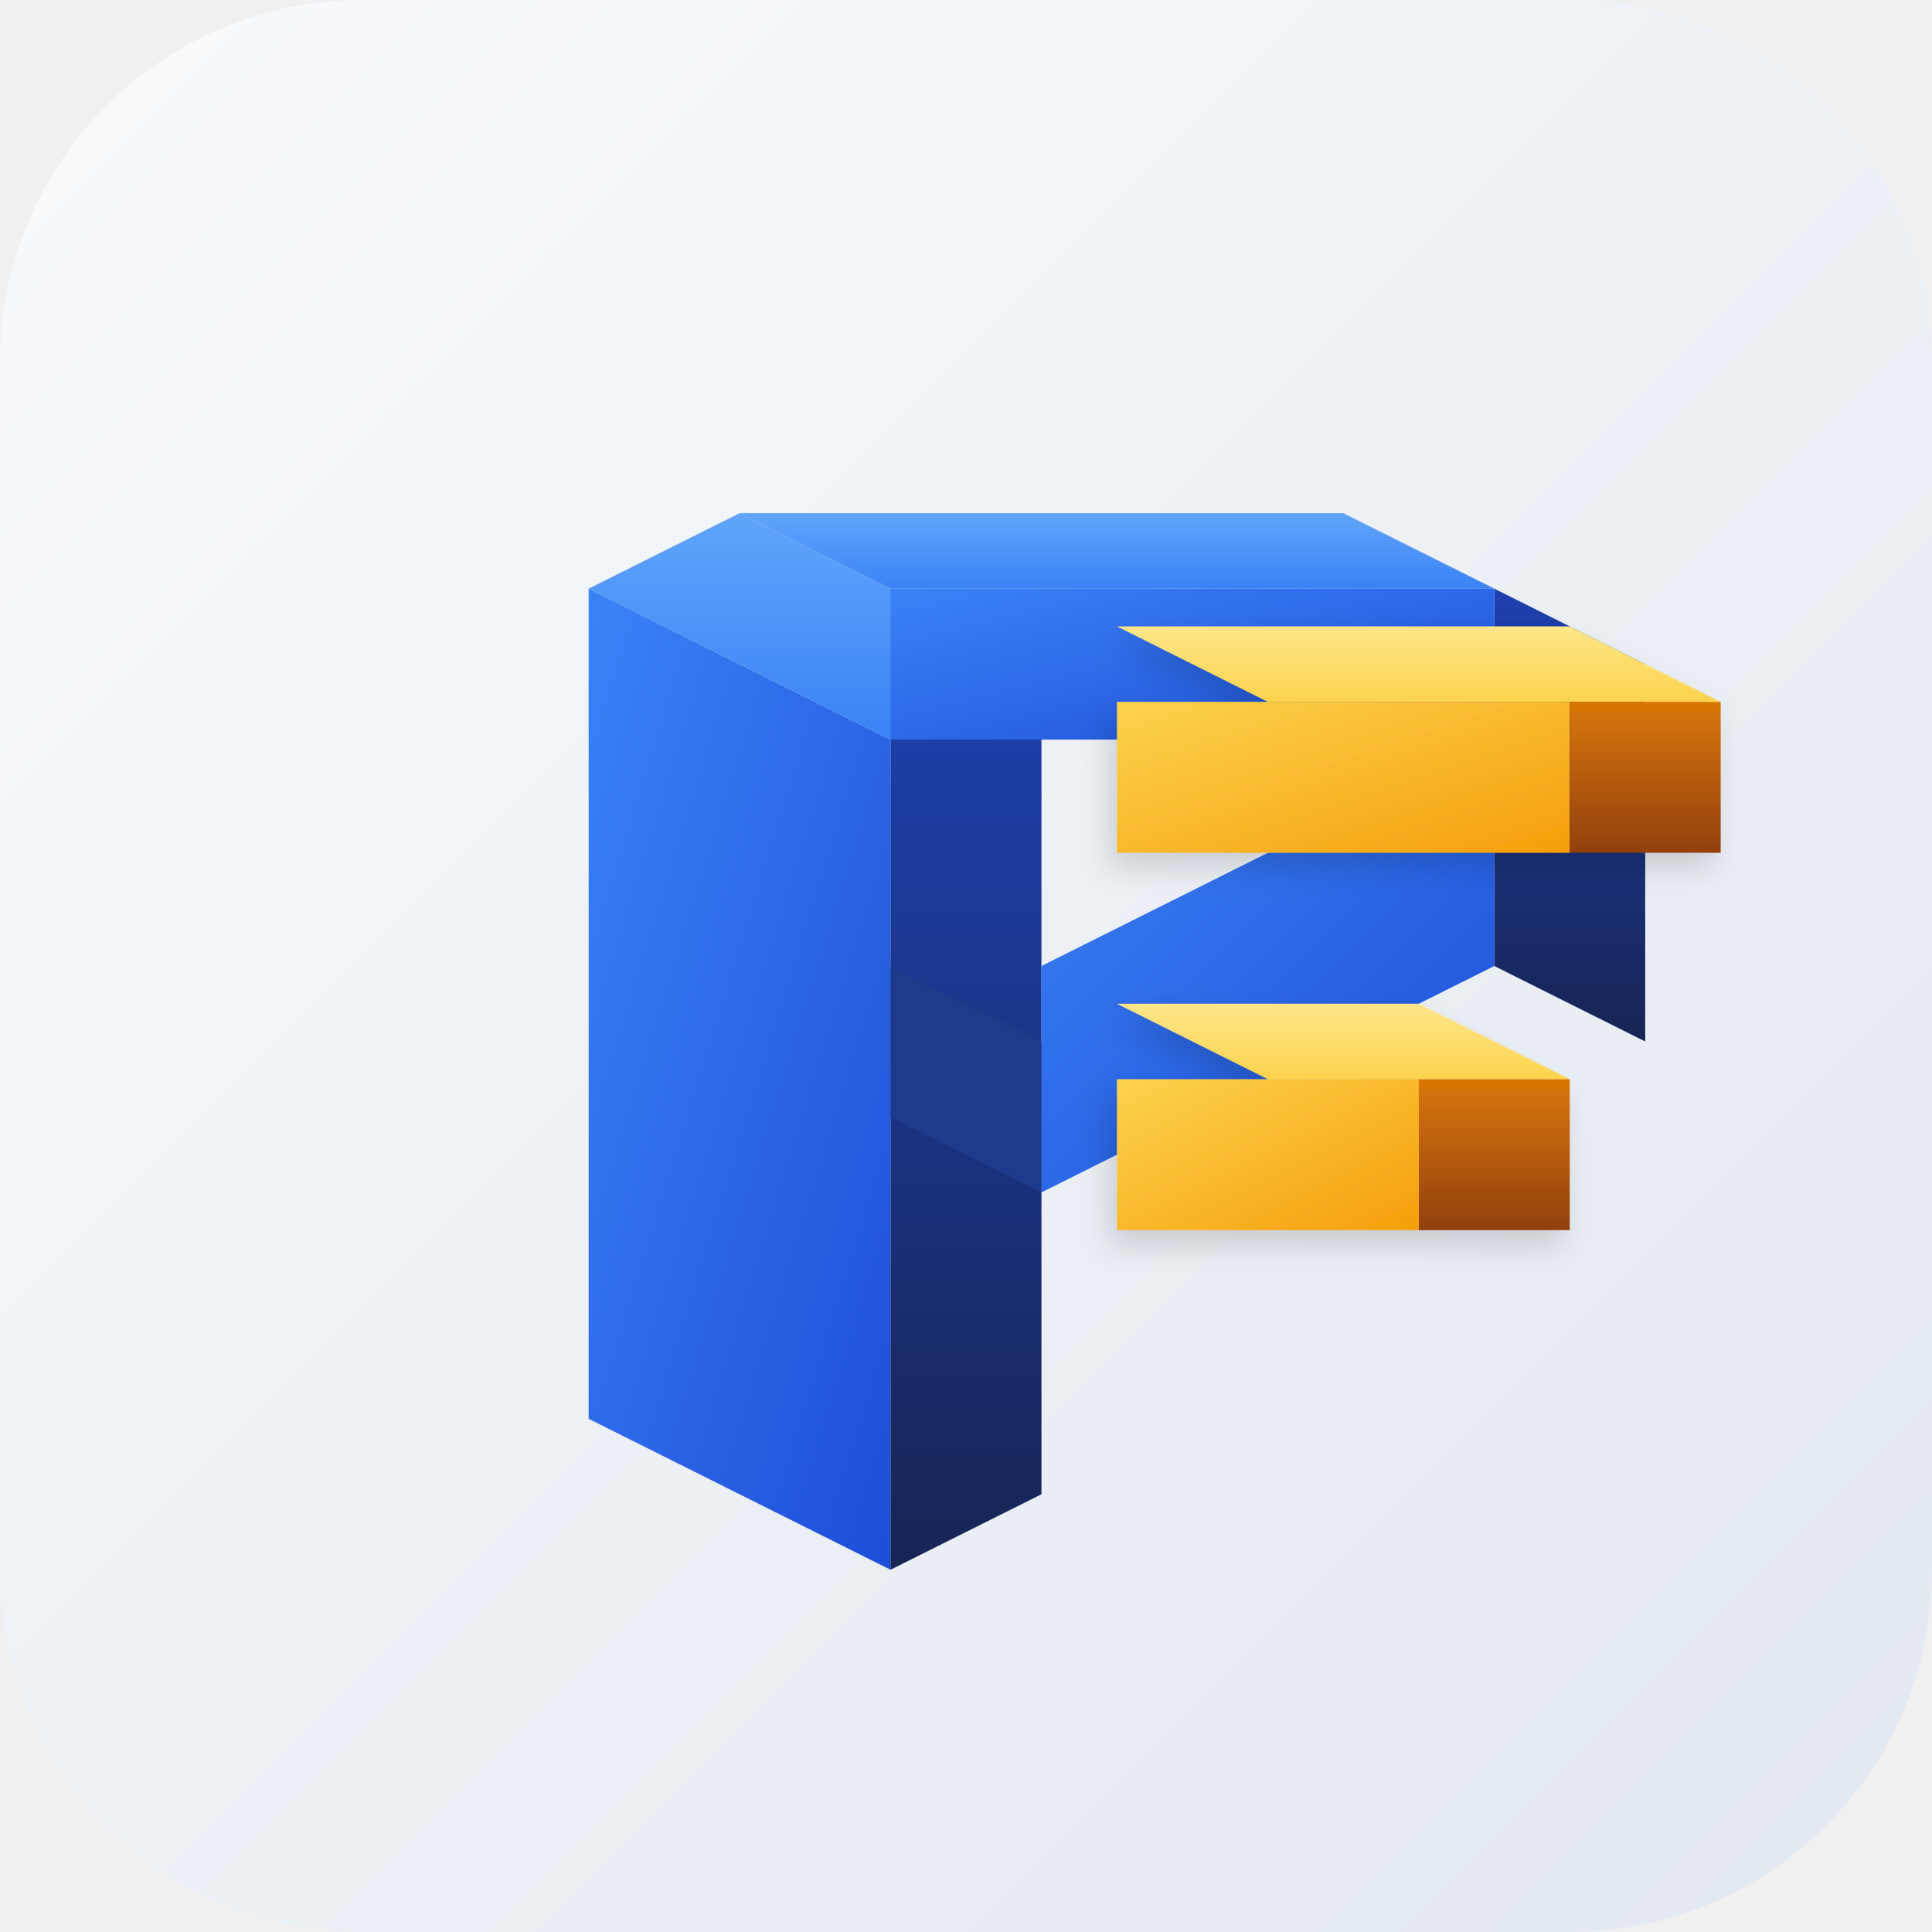
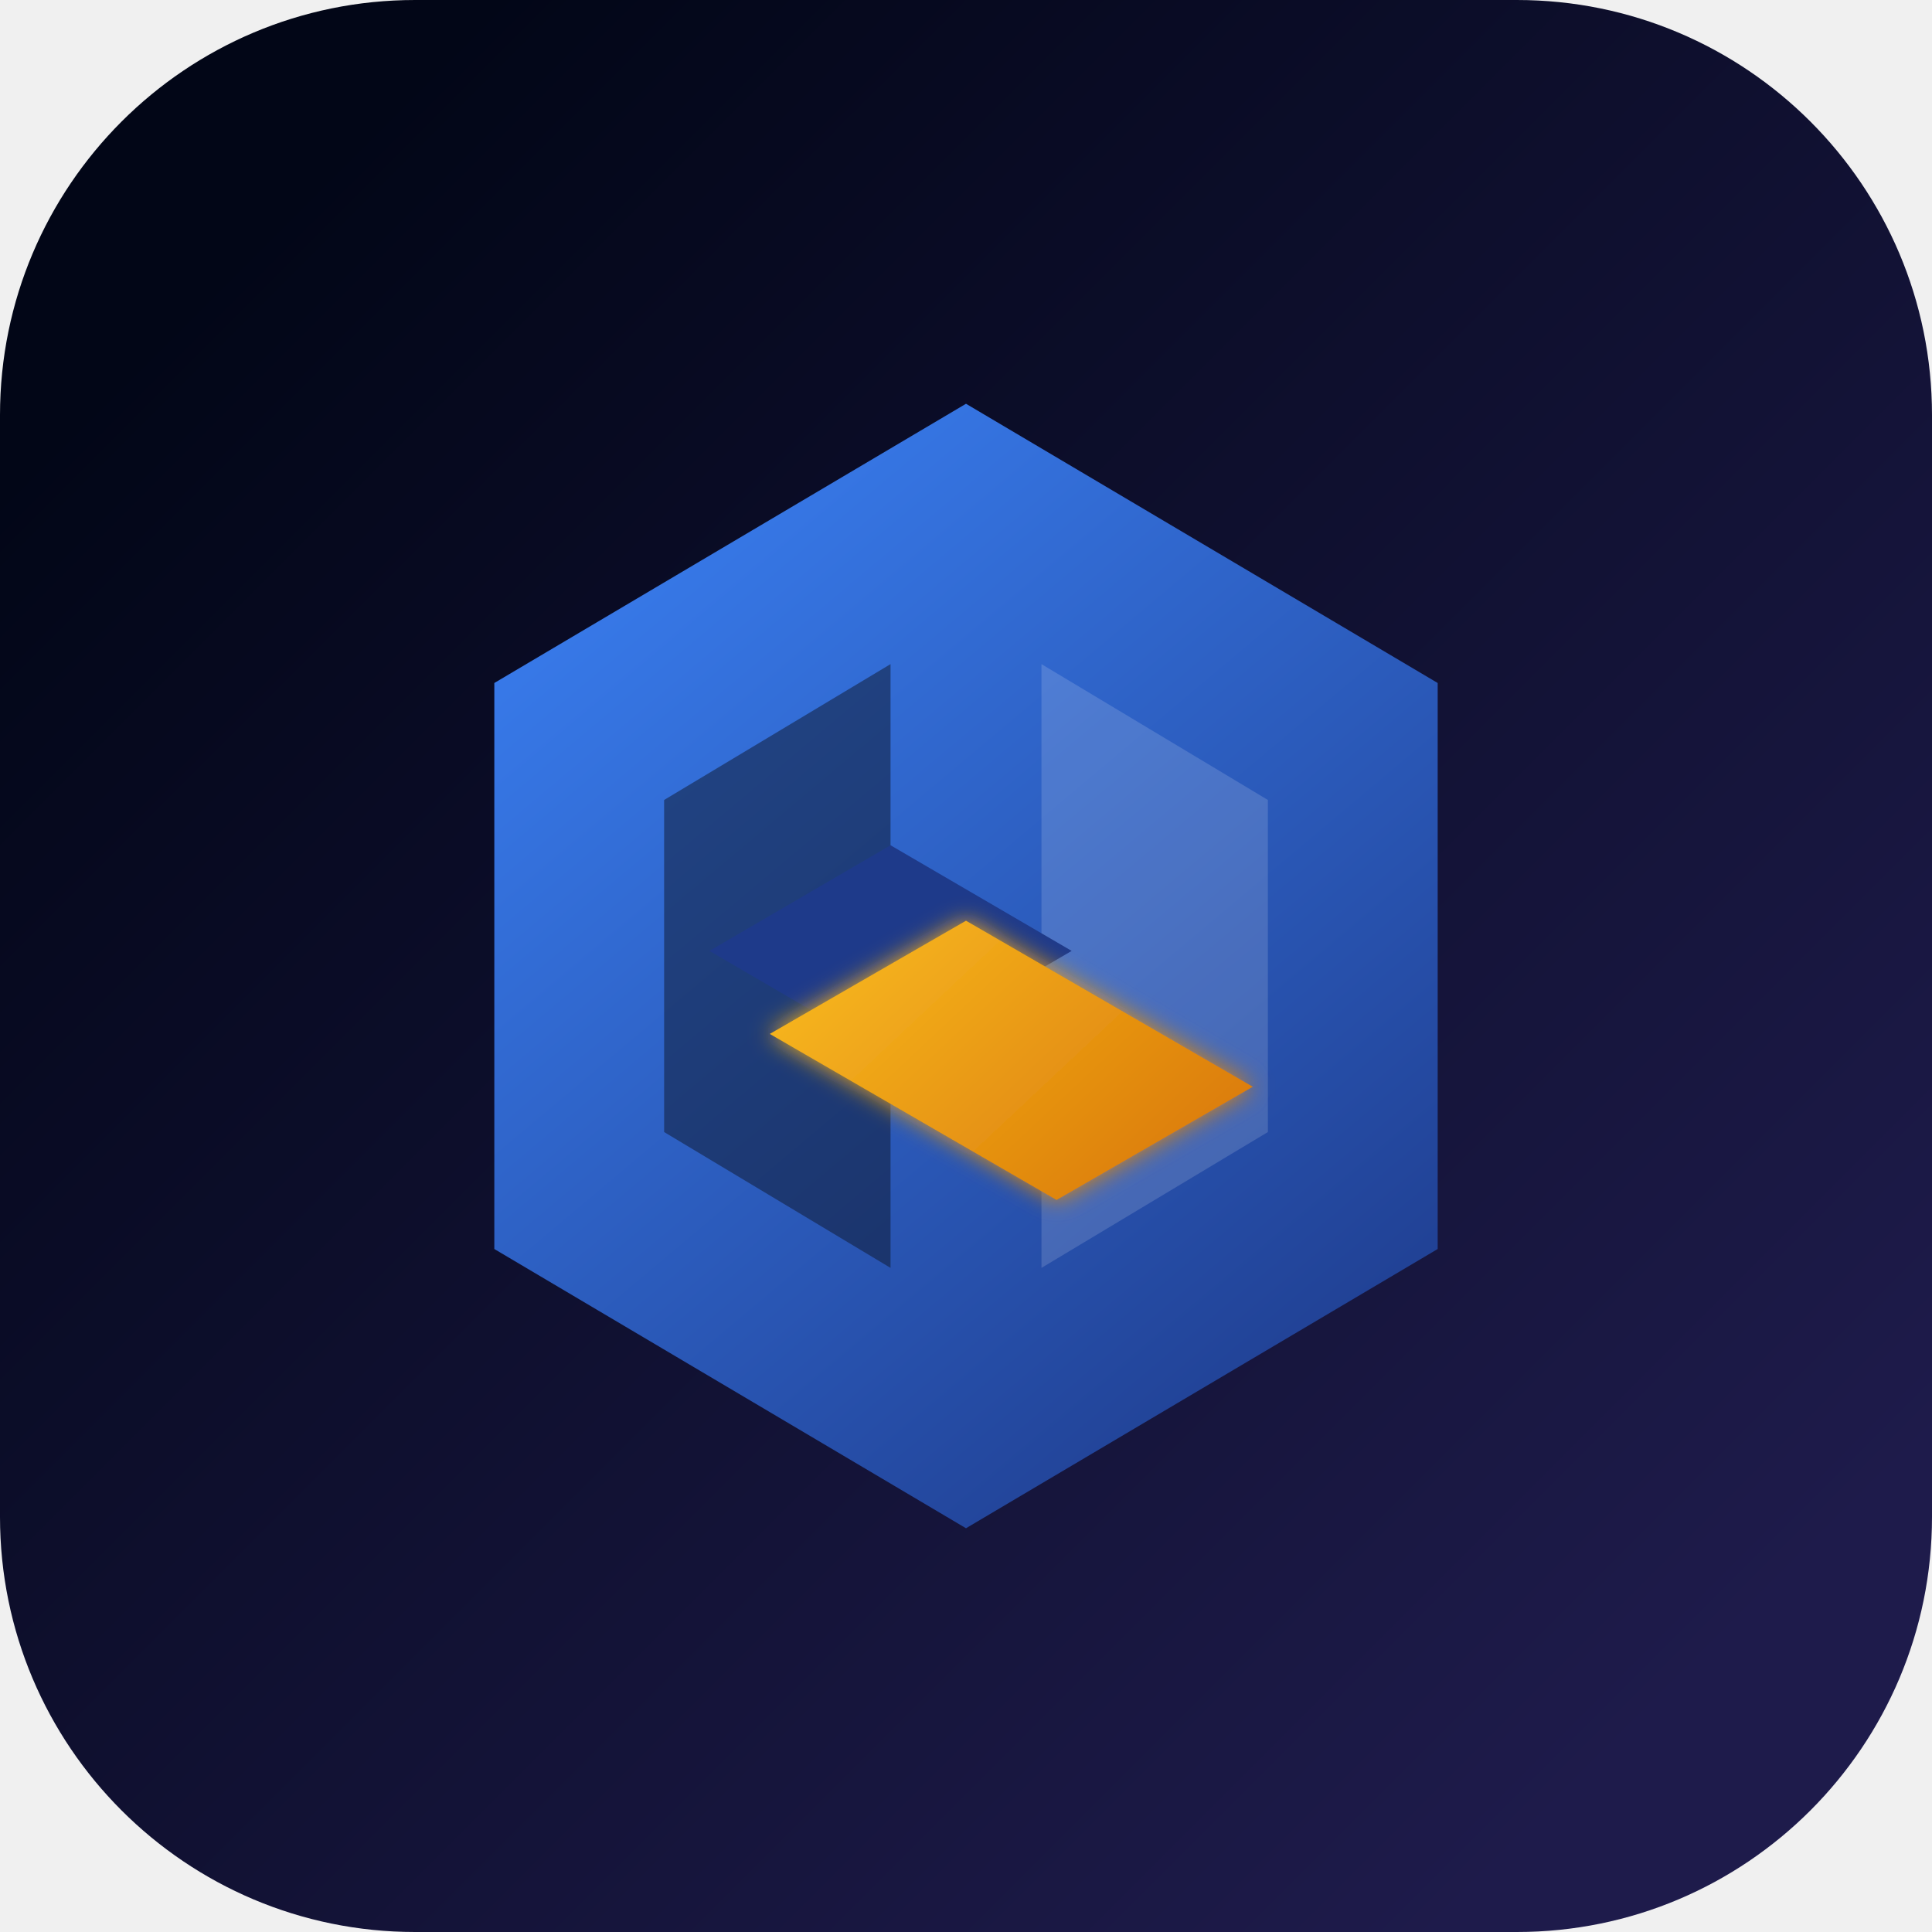
- <svg xmlns="http://www.w3.org/2000/svg" width="512" height="512" viewBox="0 0 512 512" fill="none" role="img" aria-label="PyFolds Modular Icon for Animation">
+ <svg xmlns="http://www.w3.org/2000/svg" width="512" height="512" viewBox="0 0 512 512" fill="none" role="img" aria-label="PyFolds icon master optimized">
  <defs>
-     <linearGradient id="bg_light" x1="0" y1="0" x2="512" y2="512" gradientUnits="userSpaceOnUse">
-       <stop stop-color="#F8FAFC" />
-       <stop offset="1" stop-color="#E2E8F0" />
+     <linearGradient id="bg" x1="64" y1="64" x2="448" y2="448" gradientUnits="userSpaceOnUse">
+       <stop stop-color="#020617" />
+       <stop offset="1" stop-color="#1E1B4B" />
    </linearGradient>
-     <linearGradient id="blue_face_light" x1="0%" y1="0%" x2="100%" y2="100%">
+     <linearGradient id="core" x1="140" y1="112" x2="372" y2="388" gradientUnits="userSpaceOnUse">
      <stop stop-color="#3B82F6" />
-       <stop offset="1" stop-color="#1D4ED8" />
+       <stop offset="1" stop-color="#1E3A8A" />
    </linearGradient>
-     <linearGradient id="blue_face_dark" x1="0%" y1="0%" x2="0%" y2="100%">
-       <stop stop-color="#1E40AF" />
-       <stop offset="1" stop-color="#172554" />
+     <linearGradient id="accent" x1="236" y1="212" x2="328" y2="310" gradientUnits="userSpaceOnUse">
+       <stop stop-color="#FBBF24" />
+       <stop offset="1" stop-color="#D97706" />
    </linearGradient>
-     <linearGradient id="blue_top" x1="0%" y1="0%" x2="0%" y2="100%">
-       <stop stop-color="#60A5FA" />
-       <stop offset="1" stop-color="#3B82F6" />
-     </linearGradient>
-     <linearGradient id="gold_face_light" x1="0%" y1="0%" x2="100%" y2="100%">
-       <stop stop-color="#FCD34D" />
-       <stop offset="1" stop-color="#F59E0B" />
-     </linearGradient>
-     <linearGradient id="gold_face_dark" x1="0%" y1="0%" x2="0%" y2="100%">
-       <stop stop-color="#D97706" />
-       <stop offset="1" stop-color="#92400E" />
-     </linearGradient>
-     <linearGradient id="gold_top" x1="0%" y1="0%" x2="0%" y2="100%">
-       <stop stop-color="#FDE68A" />
-       <stop offset="1" stop-color="#FCD34D" />
-     </linearGradient>
-     <filter id="piece_shadow" x="-20%" y="-20%" width="140%" height="140%">
-       <feDropShadow dx="-2" dy="4" stdDeviation="4" flood-color="#000000" flood-opacity="0.15" />
+     <filter id="soft-depth" x="-20%" y="-20%" width="140%" height="140%">
+       <feGaussianBlur stdDeviation="3" result="blur" />
+       <feComposite in="SourceGraphic" in2="blur" operator="over" />
    </filter>
  </defs>
-   <rect x="0" y="0" width="512" height="512" rx="96" fill="url(#bg_light)" />
-   <g transform="translate(56, 56)">
-     <g id="piece_p_stem">
-       <path d="M100 100 L 180 140 V 360 L 100 320 V 100 Z" fill="url(#blue_face_light)" />
-       <path d="M180 140 L 220 120 V 340 L 180 360 V 140 Z" fill="url(#blue_face_dark)" />
-       <path d="M100 100 L 140 80 L 220 120 L 180 140 L 100 100 Z" fill="url(#blue_top)" />
-     </g>
-     <g id="piece_p_connector_back">
-       <path d="M340 100 L 380 120 V 220 L 340 200 V 100 Z" fill="url(#blue_face_dark)" />
-     </g>
-     <g id="piece_p_top_bar">
-       <path d="M140 80 L 300 80 L 340 100 L 180 100 L 140 80 Z" fill="url(#blue_top)" />
-       <path d="M180 100 L 340 100 L 340 140 L 180 140 L 180 100 Z" fill="url(#blue_face_light)" />
-     </g>
-     <g id="piece_p_bottom_return">
-       <path d="M340 140 L 340 200 L 220 260 L 220 200 L 340 140 Z" fill="url(#blue_face_light)" />
-       <path d="M220 260 L 180 240 L 180 200 L 220 220 L 220 260 Z" fill="#1E3A8A" />
-     </g>
-     <g id="piece_f_bottom_bar" filter="url(#piece_shadow)">
-       <path d="M240 210 L 320 210 L 360 230 L 280 230 L 240 210 Z" fill="url(#gold_top)" />
-       <path d="M240 230 L 320 230 L 320 270 L 240 270 L 240 230 Z" fill="url(#gold_face_light)" />
-       <path d="M320 230 L 360 230 L 360 270 L 320 270 L 320 230 Z" fill="url(#gold_face_dark)" />
-     </g>
-     <g id="piece_f_top_bar" filter="url(#piece_shadow)">
-       <path d="M240 110 L 360 110 L 400 130 L 280 130 L 240 110 Z" fill="url(#gold_top)" />
-       <path d="M240 130 L 360 130 L 360 170 L 240 170 L 240 130 Z" fill="url(#gold_face_light)" />
-       <path d="M360 130 L 400 130 L 400 170 L 360 170 L 360 130 Z" fill="url(#gold_face_dark)" />
-     </g>
-   </g>
+   <rect x="0" y="0" width="512" height="512" rx="110" fill="url(#bg)" />
+   <path d="M131 181L256 107L381 181V331L256 405L131 331V181Z" fill="url(#core)" />
+   <path d="M176 212L236 176V336L176 300V212Z" fill="#0F172A" fill-opacity="0.5" />
+   <path d="M276 176L336 212V300L276 336V176Z" fill="#FFFFFF" fill-opacity="0.15" />
+   <path d="M236 224L284 252L236 280L188 252L236 224Z" fill="#1E3A8A" />
+   <path d="M256 244L332 288L280 318L204 274L256 244Z" fill="url(#accent)" filter="url(#soft-depth)" />
</svg>
